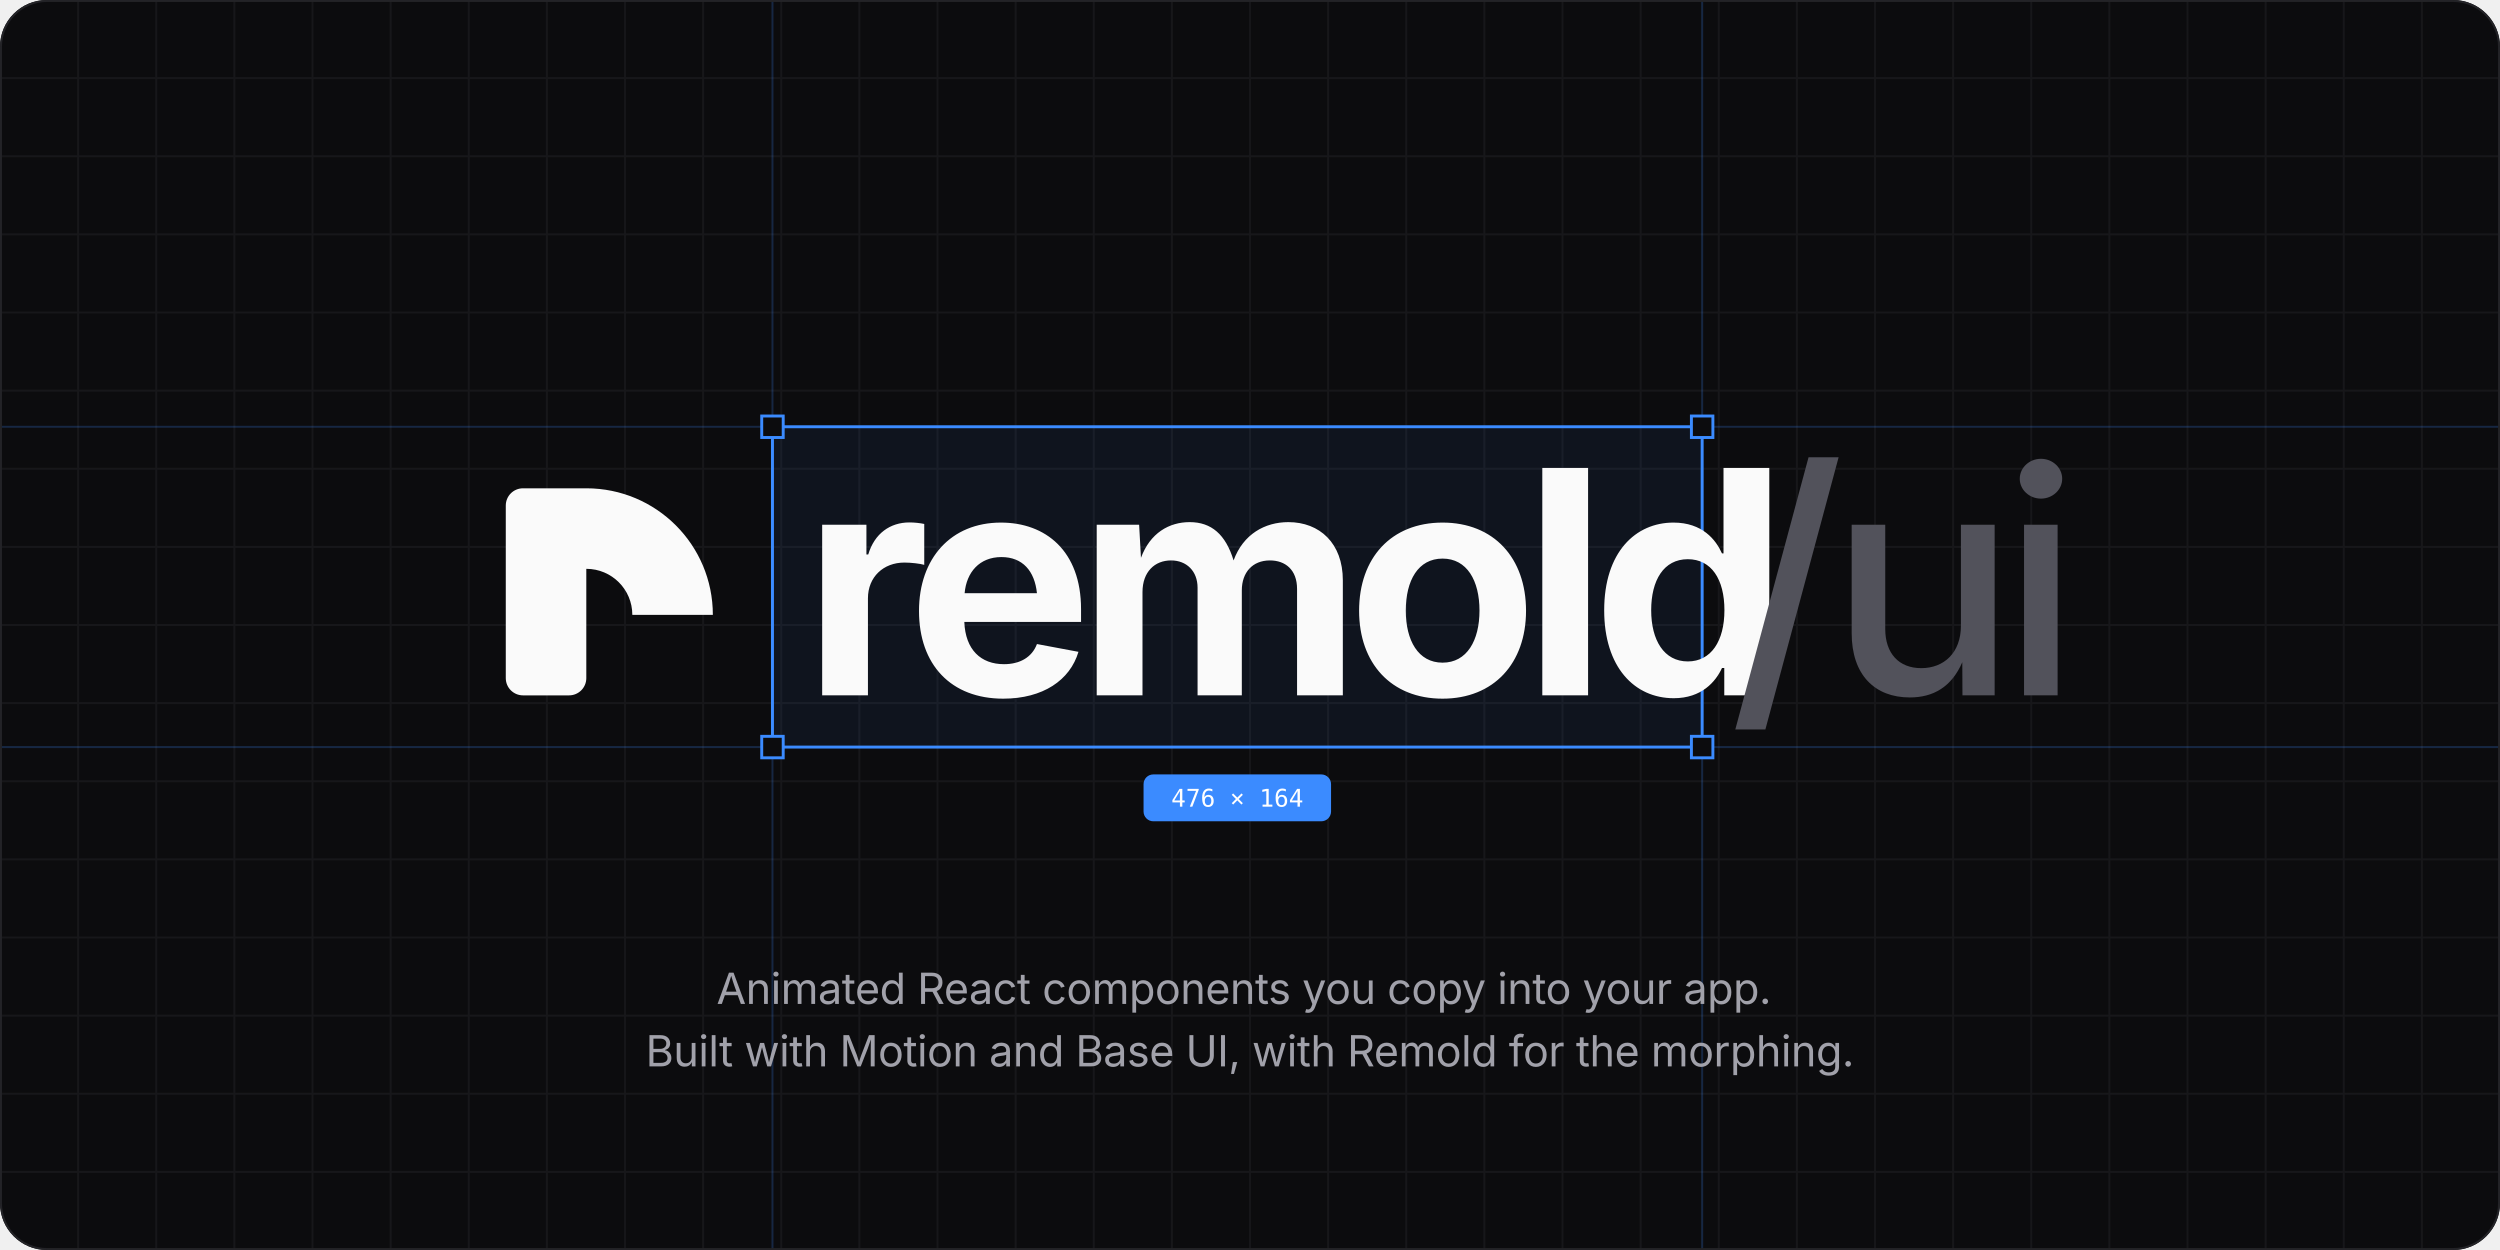
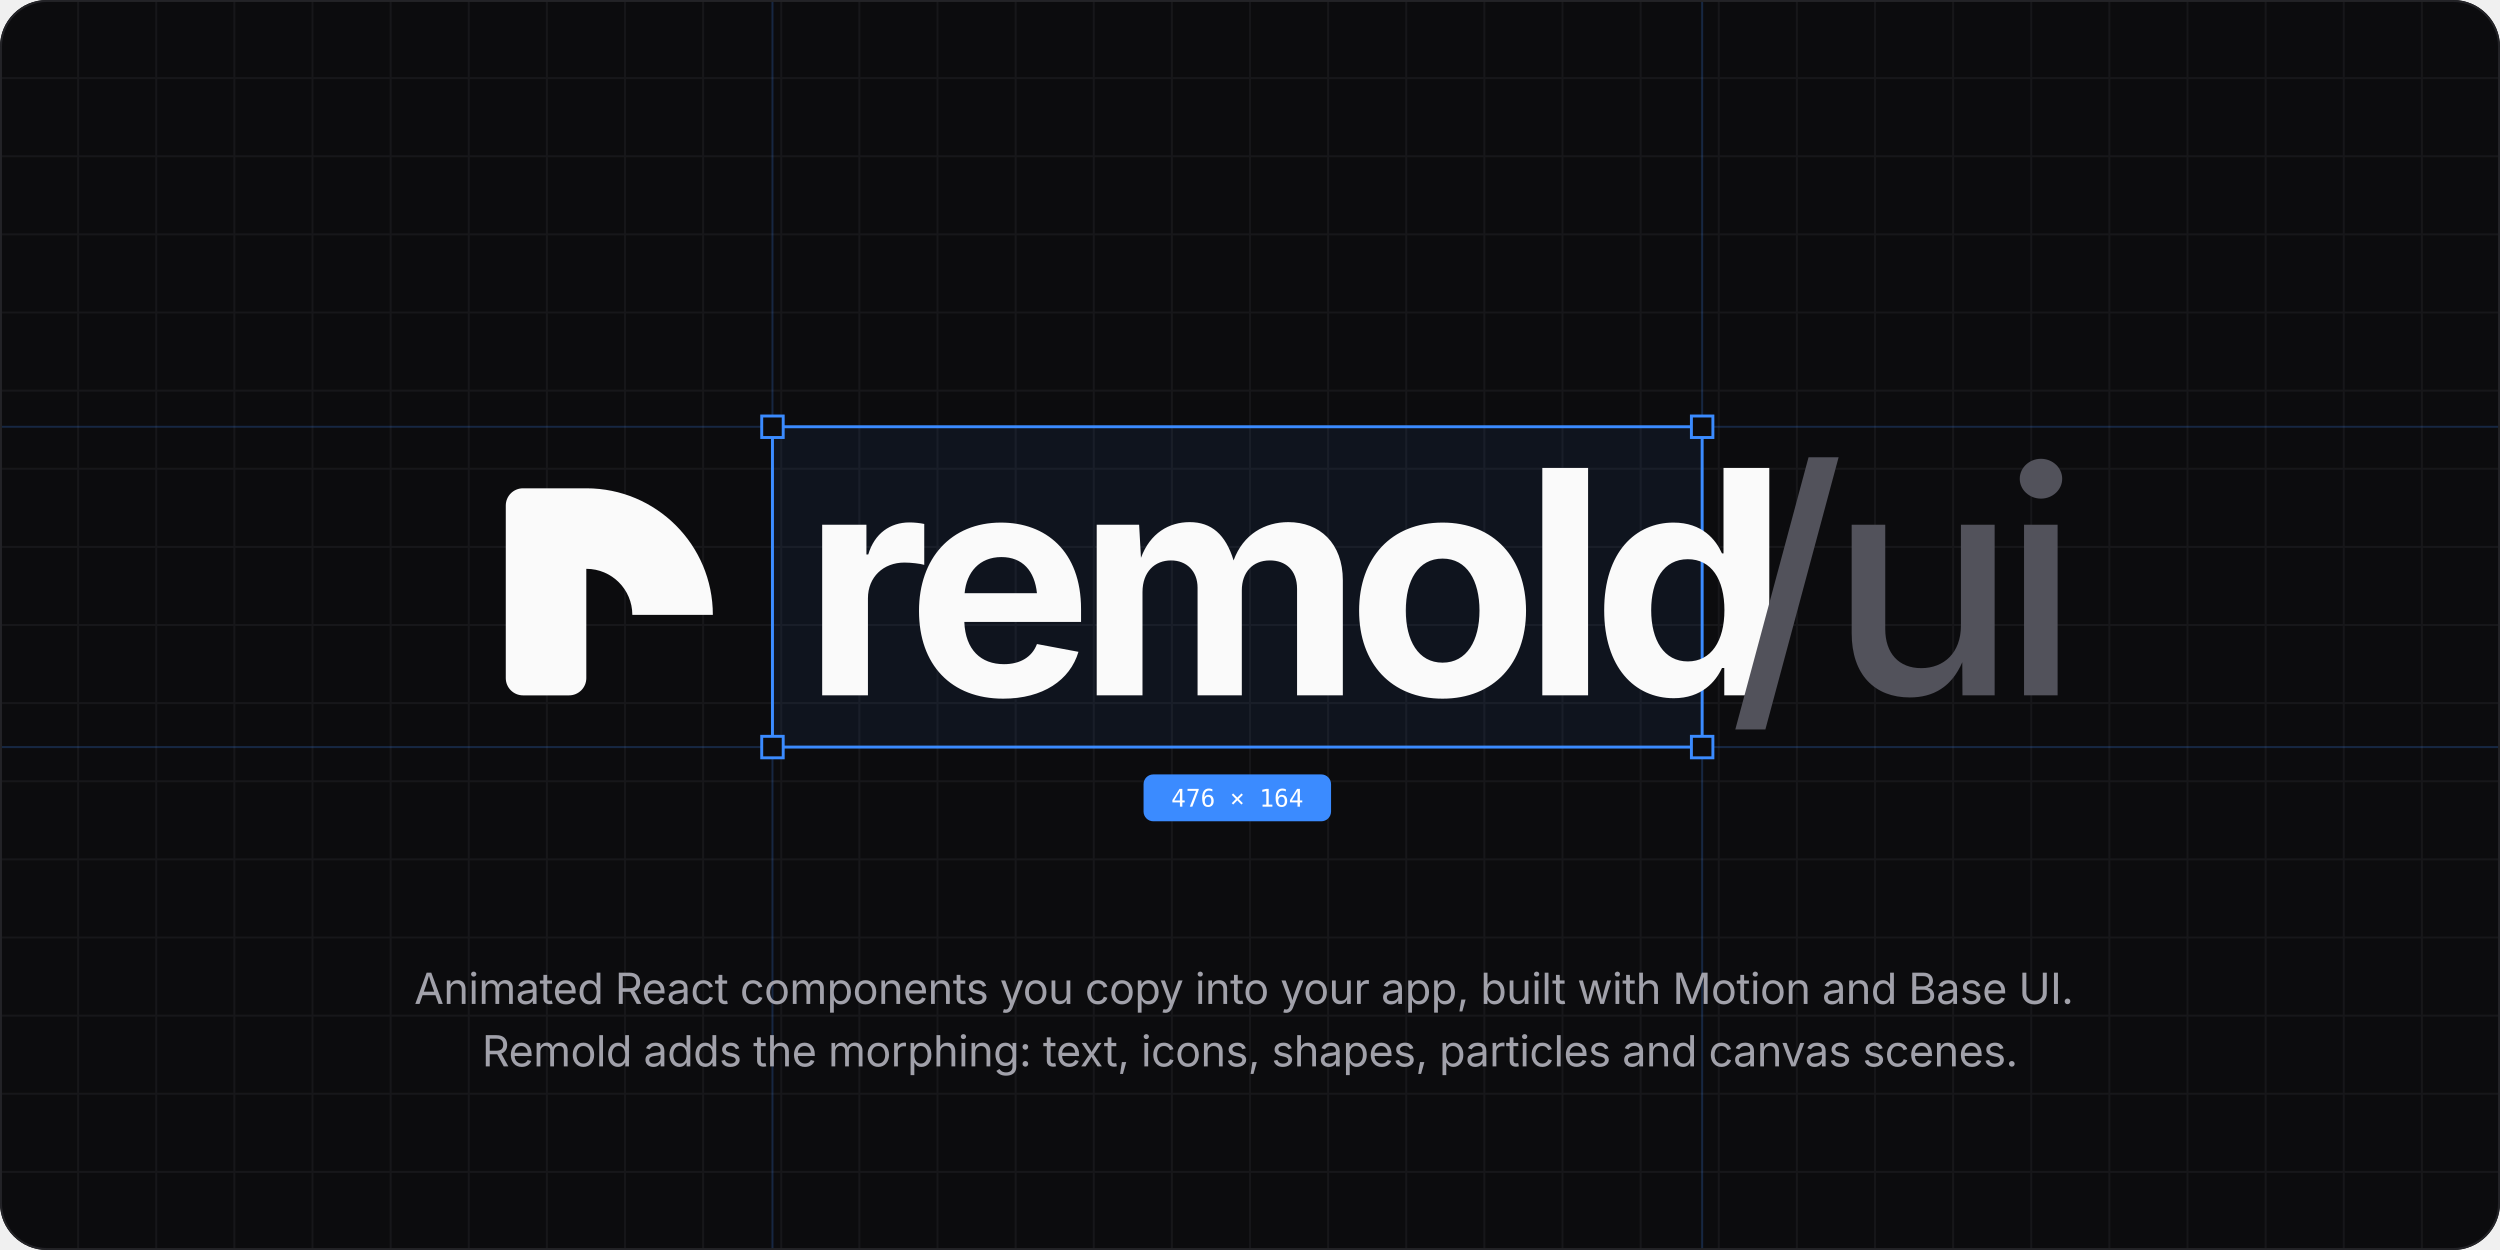
- <svg xmlns="http://www.w3.org/2000/svg" viewBox="0 0 1280 640" width="1280" height="640" role="img" aria-label="remold/ui: animated React components you copy into your app, built with Motion and Base UI, with Remold for the morphing. The word remold sits in a selection box with corner handles, and the logo beside it remolds between a square shoulder and an arc.">
+ <svg xmlns="http://www.w3.org/2000/svg" viewBox="0 0 1280 640" width="1280" height="640" role="img" aria-label="remold/ui: animated React components you copy into your app, built with Motion and Base UI. Remold adds the morphing: text, icons, shapes, particles and canvas scenes. The word remold sits in a selection box with corner handles, and the logo beside it remolds between a square shoulder and an arc.">
  <style>.still{display:none}@media (prefers-reduced-motion:reduce){.moving{display:none}.still{display:inline}}</style>
  <clipPath id="frame">
    <rect width="1280" height="640" rx="24" />
  </clipPath>
  <g clip-path="url(#frame)">
    <rect width="1280" height="640" fill="#0c0c0e" />
    <path d="M40 0V640M80 0V640M120 0V640M160 0V640M200 0V640M240 0V640M280 0V640M320 0V640M360 0V640M400 0V640M440 0V640M480 0V640M520 0V640M560 0V640M600 0V640M640 0V640M680 0V640M720 0V640M760 0V640M800 0V640M840 0V640M880 0V640M920 0V640M960 0V640M1000 0V640M1040 0V640M1080 0V640M1120 0V640M1160 0V640M1200 0V640M1240 0V640M0 40H1280M0 80H1280M0 120H1280M0 160H1280M0 200H1280M0 240H1280M0 280H1280M0 320H1280M0 360H1280M0 400H1280M0 440H1280M0 480H1280M0 520H1280M0 560H1280M0 600H1280" stroke="#17171a" stroke-width="1" fill="none" />
    <path d="M0 218.5H1280M0 382.5H1280M395.5 0V640M871.5 0V640" stroke="#3b8bff" stroke-opacity="0.22" stroke-width="1" fill="none" />
  </g>
  <rect x="0.5" y="0.5" width="1279" height="639" rx="23.5" fill="none" stroke="#232327" />
  <g transform="translate(217.73 208.78) scale(5.89)" fill="#fafafa">
    <path class="moving" d="M7 23.5C7 21 7 18.5 7 16C7 13.5 7 11 7 8.5C7 7.67 7.67 7 8.5 7C10.33 7 12.17 7 14 7C17.04 7 19.79 8.23 21.78 10.22C23.77 12.21 25 14.96 25 18C22.67 18 20.33 18 18 18C18 15.79 16.21 14 14 14C14 17.17 14 20.33 14 23.5C14 24.33 13.33 25 12.5 25C11.17 25 9.83 25 8.5 25C7.67 25 7 24.33 7 23.5Z">
      <animate attributeName="d" dur="8s" repeatCount="indefinite" values="M7 23.5C7 21 7 18.5 7 16C7 13.5 7 11 7 8.5C7 7.67 7.67 7 8.5 7C10.33 7 12.17 7 14 7C17.04 7 19.79 8.23 21.78 10.22C23.77 12.21 25 14.96 25 18C22.67 18 20.33 18 18 18C18 15.79 16.21 14 14 14C14 17.17 14 20.33 14 23.5C14 24.33 13.33 25 12.5 25C11.17 25 9.83 25 8.5 25C7.67 25 7 24.33 7 23.5Z;M7 23.5C7 21 7 18.5 7 16C7 13.5 7 11 7 8.5C7 7.67 7.67 7 8.5 7C10.33 7 12.17 7 14 7C17.04 7 19.79 8.23 21.78 10.22C23.77 12.21 25 14.96 25 18C22.67 18 20.33 18 18 18C18 15.79 16.21 14 14 14C14 17.17 14 20.33 14 23.5C14 24.33 13.33 25 12.5 25C11.17 25 9.83 25 8.5 25C7.67 25 7 24.33 7 23.5Z;M7.13 23.63C7.06 21.34 7 19 7 16.64C7 13.93 7 11.21 7 8.5C7 7.67 7.67 7 8.5 7C10.6 7 12.71 7 14.81 7C17.66 7 20.23 8.18 22.05 10.08C23.87 12.17 25 14.95 25 18C22.67 18 20.33 18 18 18C18 15.87 16.36 14.11 14.34 14C14.23 16.9 14.11 19.79 14 22.69C14 23.72 13.39 24.6 12.63 24.87C11.41 24.94 10.13 25 8.84 25C7.97 25 7.24 24.39 7.13 23.63Z;M7.39 23.89C7.17 22.03 7 20 7 17.93C7 14.79 7 11.64 7 8.5C7 7.67 7.67 7 8.5 7C11.15 7 13.8 7 16.44 7C18.91 7 21.13 8.09 22.61 9.78C24.09 12.07 25 14.93 25 18C22.67 18 20.33 18 18 18C18 16.02 16.67 14.34 15.03 14C14.69 16.35 14.34 18.7 14 21.06C14 22.49 13.5 23.8 12.89 24.61C11.9 24.83 10.73 25 9.53 25C8.57 25 7.73 24.5 7.39 23.89Z;M7.67 24.17C7.3 22.8 7 21.12 7 19.37C7 15.75 7 12.12 7 8.5C7 7.67 7.67 7 8.5 7C11.76 7 15.01 7 18.27 7C20.31 7 22.13 7.98 23.23 9.45C24.32 11.97 25 14.9 25 18C22.67 18 20.33 18 18 18C18 16.18 17.01 14.6 15.8 14C15.2 15.74 14.6 17.49 14 19.23C14 21.11 13.63 22.9 13.17 24.33C12.44 24.7 11.4 25 10.3 25C9.24 25 8.27 24.63 7.67 24.17Z;M7.94 24.44C7.42 23.5 7 22.14 7 20.68C7 16.62 7 12.56 7 8.5C7 7.67 7.67 7 8.5 7C12.31 7 16.12 7 19.93 7C21.59 7 23.04 7.88 23.79 9.15C24.54 11.87 25 14.88 25 18C22.67 18 20.33 18 18 18C18 16.34 17.33 14.83 16.5 14C15.66 15.19 14.83 16.38 14 17.57C14 19.86 13.75 22.09 13.44 24.06C12.94 24.58 12.02 25 11 25C9.85 25 8.77 24.75 7.94 24.44Z;M8.15 24.65C7.51 24.06 7 22.97 7 21.75C7 17.33 7 12.92 7 8.5C7 7.67 7.67 7 8.5 7C12.76 7 17.02 7 21.28 7C22.62 7 23.78 7.8 24.25 8.9C24.71 11.79 25 14.86 25 18C22.67 18 20.33 18 18 18C18 16.46 17.58 15.02 17.06 14C16.04 14.74 15.02 15.48 14 16.22C14 18.84 13.84 21.42 13.65 23.85C13.34 24.49 12.51 25 11.56 25C10.35 25 9.17 24.84 8.15 24.65Z;M8.31 24.81C7.59 24.48 7 23.58 7 22.53C7 17.86 7 13.18 7 8.5C7 7.67 7.67 7 8.5 7C13.09 7 17.68 7 22.28 7C23.39 7 24.33 7.74 24.59 8.72C24.84 11.74 25 14.85 25 18C22.67 18 20.33 18 18 18C18 16.55 17.77 15.16 17.48 14C16.32 14.41 15.16 14.82 14 15.22C14 18.09 13.91 20.93 13.81 23.69C13.64 24.41 12.88 25 11.98 25C10.72 25 9.47 24.91 8.31 24.81Z;M8.41 24.91C7.63 24.77 7 23.99 7 23.07C7 18.21 7 13.36 7 8.5C7 7.67 7.67 7 8.5 7C13.32 7 18.14 7 22.96 7C23.91 7 24.7 7.7 24.82 8.6C24.93 11.7 25 14.84 25 18C22.67 18 20.33 18 18 18C18 16.62 17.9 15.26 17.77 14C16.51 14.18 15.26 14.36 14 14.54C14 17.58 13.96 20.6 13.91 23.59C13.84 24.37 13.13 25 12.27 25C10.97 25 9.67 24.96 8.41 24.91Z;M8.48 24.98C7.66 24.95 7 24.25 7 23.4C7 18.44 7 13.47 7 8.5C7 7.67 7.67 7 8.5 7C13.46 7 18.42 7 23.38 7C24.23 7 24.93 7.68 24.96 8.52C24.98 11.67 25 14.83 25 18C22.67 18 20.33 18 18 18C18 16.66 17.98 15.32 17.95 14C16.63 14.04 15.32 14.08 14 14.12C14 17.26 13.99 20.39 13.98 23.52C13.96 24.34 13.28 25 12.45 25C11.12 25 9.8 24.99 8.48 24.98Z;M8.52 25.02C7.68 25.05 7 24.4 7 23.59C7 18.56 7 13.53 7 8.5C7 7.67 7.67 7 8.5 7C13.54 7 18.57 7 23.61 7C24.41 7 25.06 7.67 25.04 8.48C25.01 11.66 25 14.83 25 18C22.67 18 20.33 18 18 18C18 16.68 18.02 15.35 18.05 14C16.7 13.96 15.35 13.93 14 13.89C14 17.08 14.01 20.28 14.02 23.48C14.03 24.32 13.37 25 12.55 25C11.21 25 9.87 25.01 8.52 25.02Z;M8.53 25.03C7.69 25.09 7 24.46 7 23.67C7 18.61 7 13.56 7 8.5C7 7.67 7.67 7 8.5 7C13.57 7 18.64 7 23.71 7C24.49 7 25.12 7.66 25.07 8.46C25.03 11.65 25 14.83 25 18C22.67 18 20.33 18 18 18C18 16.69 18.04 15.36 18.09 14C16.73 13.93 15.36 13.86 14 13.79C14 17.01 14.01 20.23 14.03 23.47C14.06 24.31 13.41 25 12.59 25C11.24 25 9.9 25.01 8.53 25.03Z;M8.54 25.04C7.69 25.1 7 24.47 7 23.68C7 18.62 7 13.56 7 8.5C7 7.67 7.67 7 8.5 7C13.58 7 18.66 7 23.73 7C24.51 7 25.13 7.66 25.08 8.46C25.03 11.65 25 14.83 25 18C22.67 18 20.33 18 18 18C18 16.69 18.04 15.37 18.1 14C16.73 13.92 15.37 13.84 14 13.77C14 16.99 14.02 20.22 14.04 23.46C14.07 24.31 13.41 25 12.6 25C11.25 25 9.9 25.02 8.54 25.04Z;M8.53 25.03C7.69 25.09 7 24.46 7 23.67C7 18.61 7 13.56 7 8.5C7 7.67 7.67 7 8.5 7C13.57 7 18.64 7 23.71 7C24.49 7 25.12 7.66 25.07 8.46C25.03 11.65 25 14.83 25 18C22.67 18 20.33 18 18 18C18 16.69 18.04 15.36 18.09 14C16.73 13.93 15.36 13.86 14 13.79C14 17.01 14.01 20.23 14.03 23.47C14.06 24.31 13.41 25 12.59 25C11.24 25 9.9 25.01 8.53 25.03Z;M8.53 25.03C7.68 25.07 7 24.43 7 23.64C7 18.59 7 13.55 7 8.5C7 7.67 7.67 7 8.5 7C13.56 7 18.61 7 23.67 7C24.46 7 25.09 7.66 25.06 8.47C25.02 11.66 25 14.83 25 18C22.67 18 20.33 18 18 18C18 16.68 18.03 15.36 18.07 14C16.71 13.94 15.36 13.89 14 13.83C14 17.04 14.01 20.25 14.03 23.47C14.05 24.32 13.39 25 12.57 25C11.23 25 9.88 25.01 8.53 25.03Z;M8.52 25.02C7.68 25.05 7 24.41 7 23.6C7 18.57 7 13.53 7 8.5C7 7.67 7.67 7 8.5 7C13.54 7 18.58 7 23.63 7C24.43 7 25.07 7.66 25.04 8.48C25.02 11.66 25 14.83 25 18C22.67 18 20.33 18 18 18C18 16.68 18.02 15.35 18.05 14C16.7 13.96 15.35 13.92 14 13.87C14 17.07 14.01 20.27 14.02 23.48C14.04 24.32 13.37 25 12.55 25C11.21 25 9.87 25.01 8.52 25.02Z;M8.51 25.01C7.68 25.04 7 24.38 7 23.57C7 18.55 7 13.52 7 8.5C7 7.67 7.67 7 8.5 7C13.53 7 18.56 7 23.59 7C24.39 7 25.05 7.67 25.03 8.48C25.01 11.66 25 14.83 25 18C22.67 18 20.33 18 18 18C18 16.67 18.02 15.35 18.04 14C16.69 13.97 15.35 13.94 14 13.91C14 17.1 14.01 20.29 14.01 23.49C14.03 24.32 13.36 25 12.54 25C11.2 25 9.86 25.01 8.51 25.01Z;M8.51 25.01C7.68 25.02 7 24.36 7 23.54C7 18.53 7 13.51 7 8.5C7 7.67 7.67 7 8.5 7C13.52 7 18.54 7 23.55 7C24.37 7 25.03 7.67 25.02 8.49C25.01 11.66 25 14.83 25 18C22.67 18 20.33 18 18 18C18 16.67 18.01 15.34 18.02 14C16.68 13.98 15.34 13.96 14 13.95C14 17.13 14 20.31 14.01 23.49C14.02 24.32 13.35 25 12.52 25C11.19 25 9.85 25 8.51 25.01Z;M8.5 25C7.67 25.01 7 24.35 7 23.52C7 18.52 7 13.51 7 8.5C7 7.67 7.67 7 8.5 7C13.51 7 18.52 7 23.53 7C24.35 7 25.02 7.67 25.01 8.49C25 11.66 25 14.83 25 18C22.67 18 20.33 18 18 18C18 16.67 18.01 15.34 18.01 14C16.67 13.99 15.34 13.98 14 13.97C14 17.14 14 20.32 14 23.5C14.01 24.33 13.34 25 12.51 25C11.18 25 9.84 25 8.5 25Z;M8.5 25C7.67 25.01 7 24.34 7 23.51C7 18.51 7 13.5 7 8.5C7 7.67 7.67 7 8.5 7C13.5 7 18.51 7 23.51 7C24.34 7 25.01 7.67 25 8.5C25 11.67 25 14.83 25 18C22.67 18 20.33 18 18 18C18 16.67 18 15.34 18.01 14C16.67 14 15.34 13.99 14 13.99C14 17.16 14 20.33 14 23.5C14 24.33 13.33 25 12.51 25C11.17 25 9.84 25 8.5 25Z;M8.5 25C7.67 25 7 24.33 7 23.5C7 18.5 7 13.5 7 8.5C7 7.67 7.67 7 8.5 7C13.5 7 18.5 7 23.5 7C24.33 7 25 7.67 25 8.5C25 11.67 25 14.83 25 18C22.67 18 20.33 18 18 18C18 16.67 18 15.33 18 14C16.67 14 15.33 14 14 14C14 17.17 14 20.33 14 23.5C14 24.33 13.33 25 12.5 25C11.17 25 9.83 25 8.5 25Z;M8.5 25C7.67 25 7 24.33 7 23.5C7 18.5 7 13.5 7 8.5C7 7.67 7.67 7 8.5 7C13.5 7 18.5 7 23.5 7C24.33 7 25 7.67 25 8.5C25 11.67 25 14.83 25 18C22.67 18 20.33 18 18 18C18 16.67 18 15.33 18 14C16.67 14 15.33 14 14 14C14 17.17 14 20.33 14 23.5C14 24.33 13.33 25 12.5 25C11.17 25 9.83 25 8.5 25Z;M8.37 24.87C7.61 24.66 7 23.83 7 22.86C7 18.07 7 13.29 7 8.5C7 7.67 7.67 7 8.5 7C13.23 7 17.96 7 22.69 7C23.71 7 24.56 7.72 24.73 8.65C24.9 11.71 25 14.84 25 18C22.67 18 20.33 18 18 18C18 16.59 17.85 15.22 17.66 14C16.44 14.27 15.22 14.54 14 14.81C14 17.78 13.94 20.73 13.87 23.63C13.76 24.39 13.03 25 12.16 25C10.87 25 9.59 24.94 8.37 24.87Z;M8.11 24.61C7.5 23.97 7 22.83 7 21.57C7 17.21 7 12.86 7 8.5C7 7.67 7.67 7 8.5 7C12.69 7 16.87 7 21.06 7C22.45 7 23.66 7.82 24.17 8.94C24.68 11.81 25 14.87 25 18C22.67 18 20.33 18 18 18C18 16.44 17.54 14.99 16.97 14C15.98 14.81 14.99 15.63 14 16.44C14 19.01 13.83 21.53 13.61 23.89C13.27 24.5 12.43 25 11.47 25C10.27 25 9.1 24.83 8.11 24.61Z;M7.83 24.33C7.37 23.2 7 21.71 7 20.13C7 16.25 7 12.38 7 8.5C7 7.67 7.67 7 8.5 7C12.08 7 15.65 7 19.23 7C21.05 7 22.66 7.92 23.55 9.27C24.45 11.91 25 14.89 25 18C22.67 18 20.33 18 18 18C18 16.27 17.2 14.73 16.2 14C15.47 15.42 14.73 16.85 14 18.27C14 20.38 13.7 22.43 13.33 24.17C12.73 24.63 11.76 25 10.7 25C9.6 25 8.56 24.7 7.83 24.33Z;M7.56 24.06C7.25 22.5 7 20.69 7 18.82C7 15.38 7 11.94 7 8.5C7 7.67 7.67 7 8.5 7C11.52 7 14.55 7 17.57 7C19.78 7 21.75 8.02 22.99 9.57C24.23 12.01 25 14.91 25 18C22.67 18 20.33 18 18 18C18 16.12 16.88 14.5 15.5 14C15 15.98 14.5 17.95 14 19.93C14 21.64 13.58 23.25 13.06 24.44C12.23 24.75 11.15 25 10 25C8.98 25 8.06 24.58 7.56 24.06Z;M7.35 23.85C7.16 21.94 7 19.86 7 17.75C7 14.67 7 11.58 7 8.5C7 7.67 7.67 7 8.5 7C11.07 7 13.65 7 16.22 7C18.74 7 21.01 8.1 22.53 9.82C24.06 12.08 25 14.93 25 18C22.67 18 20.33 18 18 18C18 16 16.63 14.31 14.94 14C14.62 16.43 14.31 18.85 14 21.28C14 22.65 13.49 23.91 12.85 24.65C11.83 24.84 10.65 25 9.44 25C8.49 25 7.66 24.49 7.35 23.85Z;M7.19 23.69C7.09 21.52 7 19.25 7 16.97C7 14.14 7 11.32 7 8.5C7 7.67 7.67 7 8.5 7C10.74 7 12.98 7 15.22 7C17.98 7 20.46 8.16 22.19 10C23.93 12.14 25 14.95 25 18C22.67 18 20.33 18 18 18C18 15.9 16.44 14.17 14.52 14C14.34 16.76 14.17 19.52 14 22.28C14 23.41 13.41 24.4 12.69 24.81C11.53 24.91 10.28 25 9.02 25C8.12 25 7.36 24.41 7.19 23.69Z;M7.09 23.59C7.04 21.23 7 18.83 7 16.43C7 13.79 7 11.14 7 8.5C7 7.67 7.67 7 8.5 7C10.51 7 12.53 7 14.54 7C17.46 7 20.09 8.2 21.96 10.12C23.84 12.18 25 14.96 25 18C22.67 18 20.33 18 18 18C18 15.84 16.31 14.08 14.23 14C14.15 16.99 14.08 19.97 14 22.96C14 23.92 13.37 24.73 12.59 24.91C11.33 24.96 10.03 25 8.73 25C7.87 25 7.16 24.37 7.09 23.59Z;M7.02 23.52C7.01 21.05 7 18.58 7 16.1C7 13.56 7 11.03 7 8.5C7 7.67 7.67 7 8.5 7C10.37 7 12.25 7 14.12 7C17.13 7 19.85 8.22 21.82 10.2C23.78 12.21 25 14.96 25 18C22.67 18 20.33 18 18 18C18 15.8 16.23 14.02 14.05 14C14.03 17.13 14.02 20.25 14 23.38C14 24.24 13.34 24.94 12.52 24.98C11.2 24.99 9.88 25 8.55 25C7.72 25 7.04 24.34 7.02 23.52Z;M6.98 23.48C6.99 20.95 7 18.43 7 15.91C7 13.44 7 10.97 7 8.5C7 7.67 7.67 7 8.5 7C10.3 7 12.09 7 13.89 7C16.95 7 19.73 8.24 21.74 10.24C23.75 12.22 25 14.96 25 18C22.67 18 20.33 18 18 18C18 15.78 16.19 13.98 13.95 14C13.97 17.2 13.98 20.41 14 23.61C14 24.41 13.32 25.05 12.48 25.02C11.13 25.01 9.79 25 8.45 25C7.63 25 6.97 24.32 6.98 23.48Z;M6.97 23.47C6.99 20.91 7 18.37 7 15.83C7 13.39 7 10.94 7 8.5C7 7.67 7.67 7 8.5 7C10.26 7 12.03 7 13.79 7C16.88 7 19.67 8.24 21.71 10.26C23.74 12.22 25 14.97 25 18C22.67 18 20.33 18 18 18C18 15.77 16.17 13.97 13.91 14C13.94 17.24 13.97 20.47 14 23.71C14 24.49 13.31 25.1 12.47 25.03C11.1 25.01 9.76 25 8.41 25C7.59 25 6.94 24.31 6.97 23.47Z;M6.96 23.46C6.98 20.9 7 18.36 7 15.82C7 13.38 7 10.94 7 8.5C7 7.67 7.67 7 8.5 7C10.26 7 12.01 7 13.77 7C16.86 7 19.66 8.24 21.7 10.26C23.74 12.23 25 14.97 25 18C22.67 18 20.33 18 18 18C18 15.77 16.17 13.97 13.9 14C13.93 17.24 13.97 20.49 14 23.73C14 24.5 13.31 25.11 12.46 25.04C11.1 25.02 9.75 25 8.4 25C7.59 25 6.93 24.31 6.96 23.46Z;M6.97 23.47C6.99 20.91 7 18.37 7 15.83C7 13.39 7 10.94 7 8.5C7 7.67 7.67 7 8.5 7C10.26 7 12.03 7 13.79 7C16.87 7 19.67 8.24 21.71 10.26C23.74 12.22 25 14.97 25 18C22.67 18 20.33 18 18 18C18 15.77 16.17 13.97 13.91 14C13.94 17.24 13.97 20.47 14 23.71C14 24.49 13.31 25.1 12.47 25.03C11.1 25.01 9.76 25 8.41 25C7.59 25 6.94 24.31 6.97 23.47Z;M6.97 23.47C6.99 20.93 7 18.39 7 15.86C7 13.41 7 10.95 7 8.5C7 7.67 7.67 7 8.5 7C10.28 7 12.05 7 13.83 7C16.91 7 19.69 8.24 21.72 10.25C23.75 12.22 25 14.96 25 18C22.67 18 20.33 18 18 18C18 15.78 16.18 13.98 13.93 14C13.95 17.22 13.98 20.45 14 23.67C14 24.46 13.32 25.08 12.47 25.03C11.12 25.01 9.77 25 8.43 25C7.61 25 6.95 24.32 6.97 23.47Z;M6.98 23.48C6.99 20.95 7 18.42 7 15.9C7 13.43 7 10.97 7 8.5C7 7.67 7.67 7 8.5 7C10.29 7 12.08 7 13.87 7C16.94 7 19.72 8.24 21.74 10.24C23.75 12.22 25 14.96 25 18C22.67 18 20.33 18 18 18C18 15.78 16.19 13.98 13.95 14C13.96 17.21 13.98 20.42 14 23.63C14 24.42 13.32 25.06 12.48 25.02C11.13 25.01 9.79 25 8.45 25C7.63 25 6.96 24.32 6.98 23.48Z;M6.99 23.49C6.99 20.96 7 18.45 7 15.93C7 13.45 7 10.98 7 8.5C7 7.67 7.67 7 8.5 7C10.3 7 12.11 7 13.91 7C16.97 7 19.74 8.24 21.75 10.24C23.76 12.22 25 14.96 25 18C22.67 18 20.33 18 18 18C18 15.78 16.19 13.99 13.96 14C13.98 17.2 13.99 20.39 14 23.59C14 24.39 13.32 25.04 12.49 25.01C11.14 25.01 9.8 25 8.46 25C7.64 25 6.97 24.32 6.99 23.49Z;M6.99 23.49C7 20.98 7 18.47 7 15.96C7 13.47 7 10.99 7 8.5C7 7.67 7.67 7 8.5 7C10.32 7 12.13 7 13.95 7C17 7 19.76 8.23 21.76 10.23C23.76 12.22 25 14.96 25 18C22.67 18 20.33 18 18 18C18 15.79 16.2 13.99 13.98 14C13.99 17.18 13.99 20.37 14 23.55C14 24.37 13.32 25.03 12.49 25.01C11.15 25 9.81 25 8.48 25C7.65 25 6.98 24.32 6.99 23.49Z;M7 23.5C7 20.99 7 18.48 7 15.98C7 13.48 7 10.99 7 8.5C7 7.67 7.67 7 8.5 7C10.32 7 12.15 7 13.97 7C17.02 7 19.77 8.23 21.77 10.23C23.77 12.21 25 14.96 25 18C22.67 18 20.33 18 18 18C18 15.79 16.2 14 13.99 14C13.99 17.18 14 20.35 14 23.53C14 24.35 13.33 25.01 12.5 25C11.16 25 9.82 25 8.49 25C7.66 25 6.99 24.33 7 23.5Z;M7 23.5C7 20.99 7 18.49 7 15.99C7 13.49 7 11 7 8.5C7 7.67 7.67 7 8.5 7C10.33 7 12.16 7 13.99 7C17.03 7 19.78 8.23 21.77 10.22C23.77 12.21 25 14.96 25 18C22.67 18 20.33 18 18 18C18 15.79 16.21 14 13.99 14C14 17.17 14 20.34 14 23.51C14 24.34 13.33 25.01 12.5 25C11.16 25 9.83 25 8.49 25C7.67 25 7 24.33 7 23.5Z;M7 23.5C7 21 7 18.5 7 16C7 13.5 7 11 7 8.5C7 7.67 7.67 7 8.5 7C10.33 7 12.17 7 14 7C17.04 7 19.79 8.23 21.78 10.22C23.77 12.21 25 14.96 25 18C22.67 18 20.33 18 18 18C18 15.79 16.21 14 14 14C14 17.17 14 20.33 14 23.5C14 24.33 13.33 25 12.5 25C11.17 25 9.83 25 8.5 25C7.67 25 7 24.33 7 23.5Z;M7 23.5C7 21 7 18.5 7 16C7 13.5 7 11 7 8.5C7 7.67 7.67 7 8.5 7C10.33 7 12.17 7 14 7C17.04 7 19.79 8.23 21.78 10.22C23.77 12.21 25 14.96 25 18C22.67 18 20.33 18 18 18C18 15.79 16.21 14 14 14C14 17.17 14 20.33 14 23.5C14 24.33 13.33 25 12.5 25C11.17 25 9.83 25 8.5 25C7.67 25 7 24.33 7 23.5Z" keyTimes="0;0.45;0.455;0.46;0.466;0.471;0.476;0.481;0.486;0.492;0.497;0.502;0.507;0.512;0.518;0.523;0.528;0.533;0.538;0.544;0.549;0.75;0.755;0.76;0.766;0.771;0.776;0.781;0.786;0.792;0.797;0.802;0.807;0.812;0.818;0.823;0.828;0.833;0.839;0.844;0.849;1" />
    </path>
    <path class="still" d="M7 23.5C7 21 7 18.5 7 16C7 13.5 7 11 7 8.5C7 7.67 7.67 7 8.5 7C10.33 7 12.17 7 14 7C17.04 7 19.79 8.23 21.78 10.22C23.77 12.21 25 14.96 25 18C22.67 18 20.33 18 18 18C18 15.79 16.21 14 14 14C14 17.17 14 20.33 14 23.5C14 24.33 13.33 25 12.5 25C11.17 25 9.83 25 8.5 25C7.67 25 7 24.33 7 23.5Z" />
  </g>
  <rect x="395.5" y="218.5" width="476" height="164" fill="#3b8bff" fill-opacity="0.07" stroke="#3b8bff" stroke-width="1.5" />
  <g font-family="-apple-system, BlinkMacSystemFont, 'SF Pro Display', 'Segoe UI', Inter, Helvetica, Arial, sans-serif" font-size="160" letter-spacing="-8">
    <text x="410.95" y="356" font-weight="650" fill="#fafafa" textLength="452.4" lengthAdjust="spacing">remold</text>
    <text x="885.35" y="356" font-weight="500" fill="#52525b" textLength="143.7" lengthAdjust="spacing">/ui</text>
  </g>
  <rect x="390" y="213" width="11" height="11" fill="#0c0c0e" stroke="#3b8bff" stroke-width="1.5" />
  <rect x="866" y="213" width="11" height="11" fill="#0c0c0e" stroke="#3b8bff" stroke-width="1.5" />
  <rect x="390" y="377" width="11" height="11" fill="#0c0c0e" stroke="#3b8bff" stroke-width="1.5" />
  <rect x="866" y="377" width="11" height="11" fill="#0c0c0e" stroke="#3b8bff" stroke-width="1.5" />
  <rect x="585.5" y="396.5" width="96" height="24" rx="5" fill="#3b8bff" />
  <text x="633.5" y="413" text-anchor="middle" font-family="ui-monospace, 'SF Mono', SFMono-Regular, Menlo, Consolas, monospace" font-size="12.5" font-weight="500" fill="#ffffff">476 × 164</text>
  <text text-anchor="middle" font-family="-apple-system, BlinkMacSystemFont, 'SF Pro Display', 'Segoe UI', Inter, Helvetica, Arial, sans-serif" font-size="22" letter-spacing="-0.2" fill="#a1a1aa">
-     <tspan x="640" y="514">Animated React components you copy into your app.</tspan>
-     <tspan x="640" y="546">Built with Motion and Base UI, with Remold for the morphing.</tspan>
+     <tspan x="640" y="514">Animated React components you copy into your app, built with Motion and Base UI.</tspan>
+     <tspan x="640" y="546">Remold adds the morphing: text, icons, shapes, particles and canvas scenes.</tspan>
  </text>
</svg>
